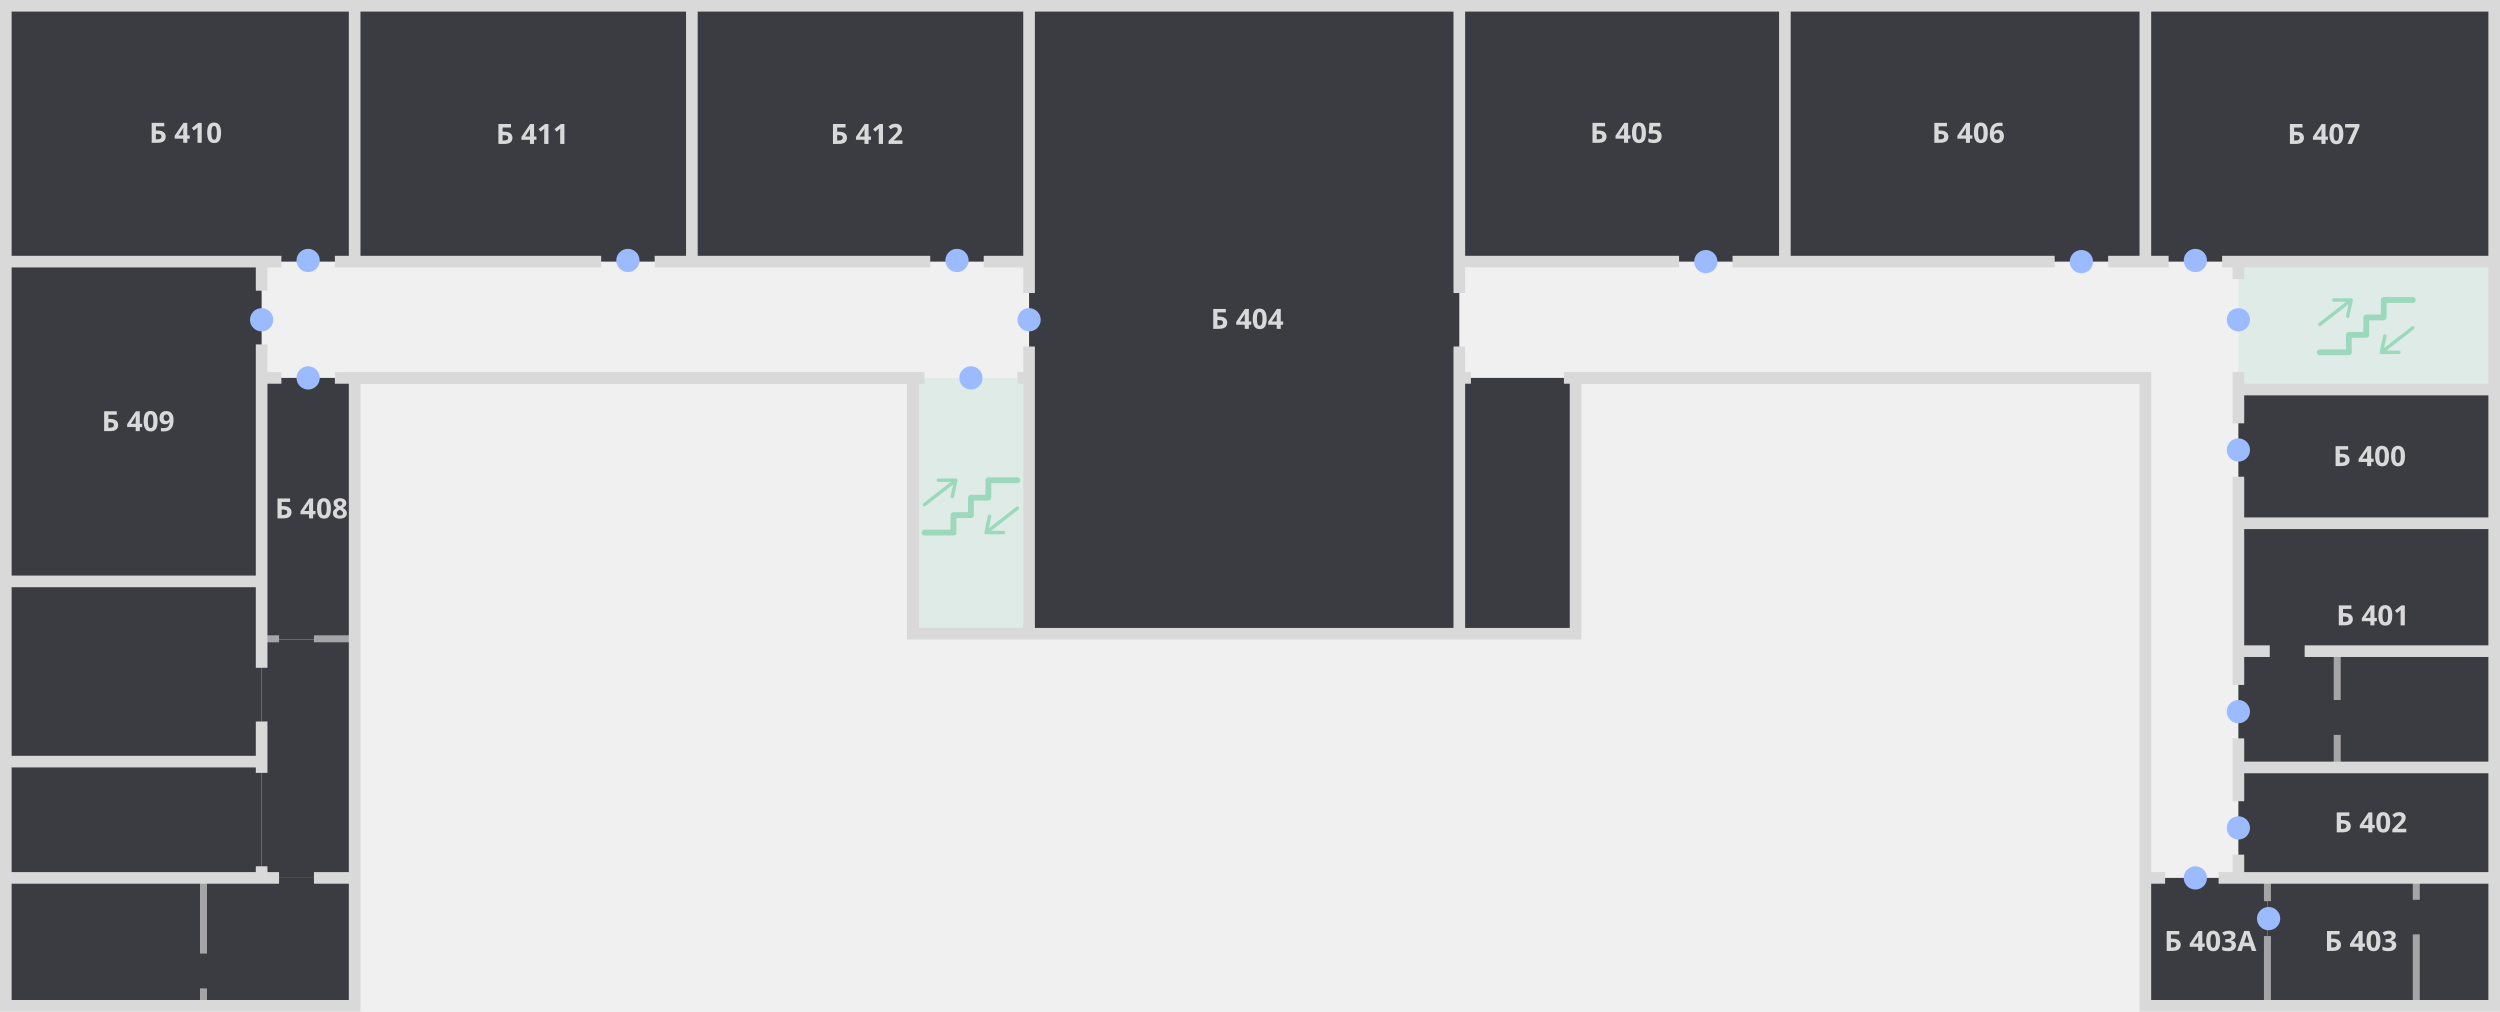
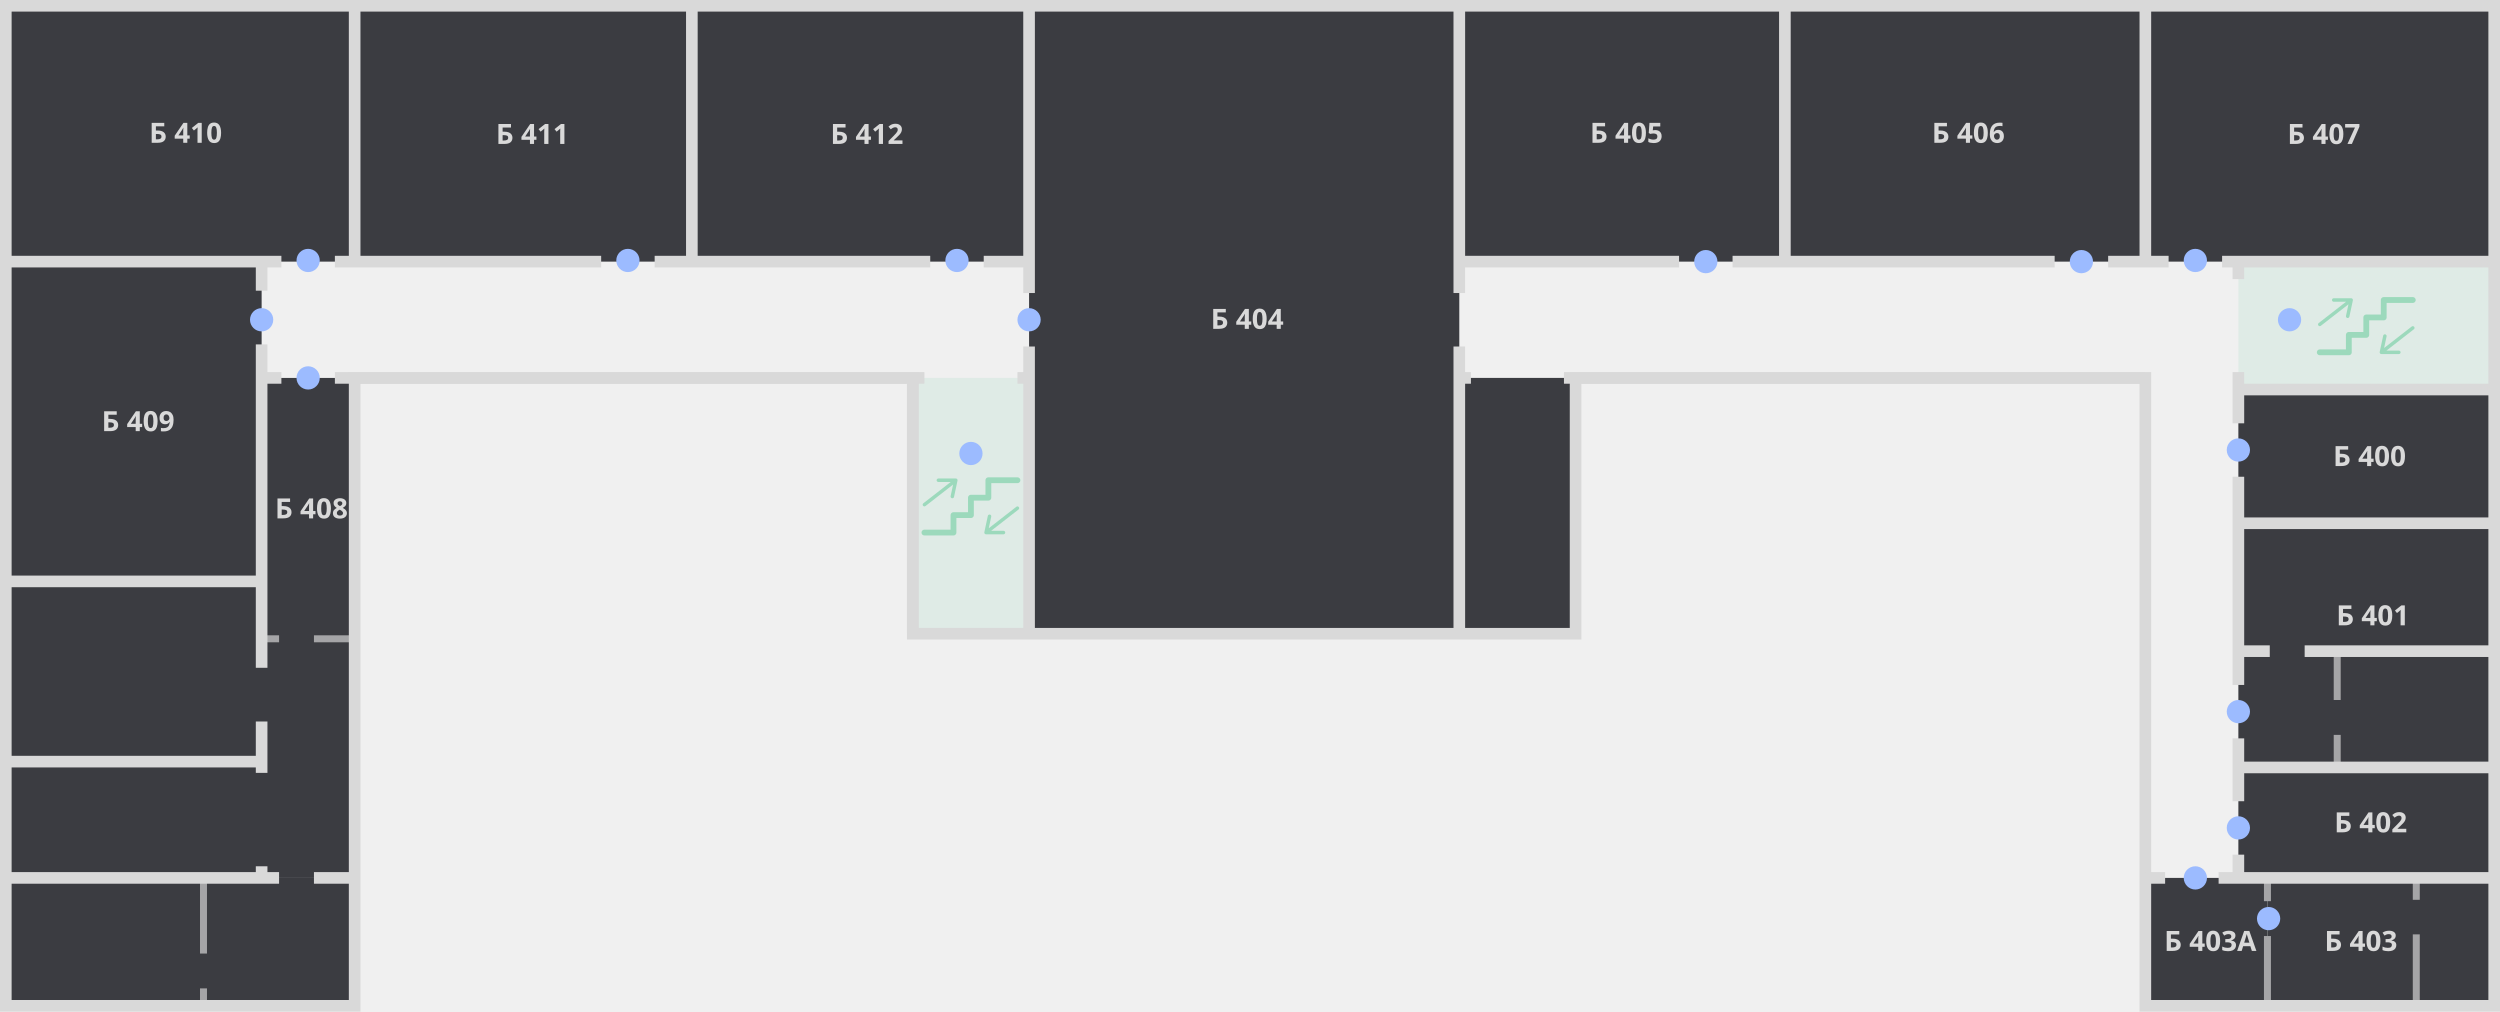
<svg xmlns="http://www.w3.org/2000/svg" width="2150" height="870" viewBox="0 0 2150 870" fill="none">
  <g id="B-4" clip-path="url(#clip0_2001_418)">
    <g id="Spaces">
      <rect id="!b-4-wc" x="5" y="755" width="300" height="110" fill="#3B3C41" />
-       <rect id="Rectangle 94" x="225" y="550" width="80" height="205" fill="#3B3C41" />
      <rect id="!b-4-stair-4" x="1255" y="325" width="100" height="220" fill="#3B3C41" />
      <rect id="b-4-stair-3" opacity="0.2" x="785" y="325" width="100" height="220" fill="#9CD9BC" />
      <rect id="!b-4-stair-2" x="5" y="655" width="220" height="100" fill="#3B3C41" />
      <rect id="b-4-stair-1" opacity="0.2" x="1925" y="225" width="220" height="110" fill="#9CD9BC" />
-       <rect id="b" x="5" y="500" width="220" height="155" fill="#3B3C41" />
      <rect id="b-412" x="595" y="5" width="289.729" height="219.998" fill="#3B3C41" />
      <rect id="b-411" x="305" y="5" width="290" height="219.998" fill="#3B3C41" />
      <rect id="b-410" x="5" y="5" width="300" height="219.998" fill="#3B3C41" />
      <rect id="b-409" x="5" y="225" width="220" height="275" fill="#3B3C41" />
-       <rect id="b-408" x="225" y="325" width="80" height="225" fill="#3B3C41" />
+       <path id="b-408" d="M225 325H305V755H224V655H5.5V500L225 498.958V325Z" fill="#3B3C41" />
      <rect id="b-407" x="1845" y="5" width="300" height="219.998" fill="#3B3C41" />
      <rect id="b-406" x="1535" y="5" width="310" height="220" fill="#3B3C41" />
      <rect id="b-405" x="1255" y="5" width="280" height="220" fill="#3B3C41" />
      <rect id="b-404" x="885" y="5" width="370" height="540" fill="#3B3C41" />
      <rect id="b-403a" x="1845" y="755" width="105" height="110" fill="#3B3C41" />
      <rect id="b-403" x="1950" y="755" width="195" height="110" fill="#3B3C41" />
      <rect id="b-402" x="1925" y="660" width="220" height="95" fill="#3B3C41" />
      <rect id="b-401" x="1925" y="450" width="220" height="210" fill="#3B3C41" />
      <rect id="b-400" x="1925" y="335" width="220" height="115" fill="#3B3C41" />
    </g>
    <g id="Walls">
      <path id="Subtract" fill-rule="evenodd" clip-rule="evenodd" d="M2007 632V660H2013V632H2007ZM2007 602H2013V560H2007V602Z" fill="#A5A5A7" />
      <path id="Subtract_2" fill-rule="evenodd" clip-rule="evenodd" d="M2075 803.559V865H2081V803.559H2075ZM2075 773.829H2081V755H2075V773.829Z" fill="#A5A5A7" />
      <path id="Subtract_3" fill-rule="evenodd" clip-rule="evenodd" d="M1947 805V865H1953V805H1947ZM1947 775H1953V755H1947V775Z" fill="#A5A5A7" />
      <path id="Subtract_4" fill-rule="evenodd" clip-rule="evenodd" d="M240 552.367L240 546.367H225V552.367H240ZM270 552.367H305V546.367H270V552.367Z" fill="#A5A5A7" />
      <path id="Subtract_5" fill-rule="evenodd" clip-rule="evenodd" d="M172 850.017V865H178V850.017H172ZM172 820.052H178V755H172V820.052Z" fill="#A5A5A7" />
      <path id="Vector 232" d="M1925 335H2145" stroke="#D9D9D9" stroke-width="10" />
      <path id="Vector 243" d="M1925 660H2145" stroke="#D9D9D9" stroke-width="10" />
      <path id="Vector 207" d="M305 5V225" stroke="#D9D9D9" stroke-width="10" />
      <path id="Vector 208" d="M595 5V225" stroke="#D9D9D9" stroke-width="10" />
      <path id="Vector 226" d="M785 324.638V544.382" stroke="#D9D9D9" stroke-width="10" />
      <path id="Vector 211" d="M1535 5V225" stroke="#D9D9D9" stroke-width="10" />
      <path id="Vector 212" d="M1845 5V225" stroke="#D9D9D9" stroke-width="10" />
      <path id="Vector 220" d="M5 500H225" stroke="#D9D9D9" stroke-width="10" />
      <path id="Vector 221" d="M5 655H225" stroke="#D9D9D9" stroke-width="10" />
      <path id="Subtract_6" fill-rule="evenodd" clip-rule="evenodd" d="M517 230V220H288V230H517ZM563 230H800V220H563V230ZM885 230H846V220H885V230ZM242 230V220H5V230H242Z" fill="#D9D9D9" />
      <path id="Subtract_7" fill-rule="evenodd" clip-rule="evenodd" d="M1250 545V298H1260V545H1250ZM1260 252V5H1250V252H1260Z" fill="#D9D9D9" />
      <path id="Subtract_8" fill-rule="evenodd" clip-rule="evenodd" d="M880 298V545H890V298H880ZM880 252H890V5H880V252Z" fill="#D9D9D9" />
      <path id="Subtract_9" fill-rule="evenodd" clip-rule="evenodd" d="M240 750H5V760H240V750ZM270 760H305V750H270V760Z" fill="#D9D9D9" />
      <path id="Subtract_10" fill-rule="evenodd" clip-rule="evenodd" d="M1265 330L1265 320H1255V330H1265ZM1345 330H1845V320H1345V330Z" fill="#D9D9D9" />
      <path id="Subtract_11" fill-rule="evenodd" clip-rule="evenodd" d="M220 296.187V574.301H230V296.187H220ZM220 664.675V620.488H230V664.675H220ZM220 745V755H230V745H220ZM220 250L230 250V225H220V250Z" fill="#D9D9D9" />
      <path id="Subtract_12" fill-rule="evenodd" clip-rule="evenodd" d="M795 330V320H288V330H795ZM875 330H885V320H875V330ZM242 320L242 330H225V320H242Z" fill="#D9D9D9" />
      <path id="Subtract_13" fill-rule="evenodd" clip-rule="evenodd" d="M1865 230V220H1813V230H1865ZM1911 230H2145V220H1911V230ZM1767 220V230H1490V220H1767ZM1444 230V220H1255V230H1444Z" fill="#D9D9D9" />
      <path id="Vector 329" d="M2145 5H5V865H305V325H785V545H1355V325H1845V865H2145V5Z" stroke="#D9D9D9" stroke-width="10" />
      <path id="Subtract_14" fill-rule="evenodd" clip-rule="evenodd" d="M1862 760L1862 750H1845V760H1862ZM1908 760H2145V750H1908V760Z" fill="#D9D9D9" />
      <path id="Subtract_15" fill-rule="evenodd" clip-rule="evenodd" d="M1952 565L1952 555H1925V565H1952ZM1982 565H2145V555H1982V565Z" fill="#D9D9D9" />
      <path id="Subtract_16" fill-rule="evenodd" clip-rule="evenodd" d="M1920 689.053V635H1930V689.053H1920ZM1920 735V755H1930V735H1920ZM1930 589.053H1920V410H1930V589.053ZM1920 320V364.053H1930V320H1920ZM1920 240V225H1930V240L1920 240Z" fill="#D9D9D9" />
      <path id="Vector 242" d="M1925 450H2145" stroke="#D9D9D9" stroke-width="10" />
    </g>
    <g id="Textes">
      <text id="t-b412" fill="#D9D9D9" xml:space="preserve" style="white-space: pre" font-family="GothamSSm" font-size="24" font-weight="bold" letter-spacing="0em">
        <tspan x="714.18" y="123.8">Б 412</tspan>
      </text>
      <text id="t-b411" fill="#D9D9D9" xml:space="preserve" style="white-space: pre" font-family="GothamSSm" font-size="24" font-weight="bold" letter-spacing="0em">
        <tspan x="426.473" y="123.8">Б 411</tspan>
      </text>
      <text id="t-b410" fill="#D9D9D9" xml:space="preserve" style="white-space: pre" font-family="GothamSSm" font-size="24" font-weight="bold" letter-spacing="0em">
        <tspan x="128.289" y="122.8">Б 410</tspan>
      </text>
      <text id="t-b409" fill="#D9D9D9" xml:space="preserve" style="white-space: pre" font-family="GothamSSm" font-size="24" font-weight="bold" letter-spacing="0em">
        <tspan x="236.48" y="445.8">Б 408</tspan>
      </text>
      <text id="t-b409_2" fill="#D9D9D9" xml:space="preserve" style="white-space: pre" font-family="GothamSSm" font-size="24" font-weight="bold" letter-spacing="0em">
        <tspan x="87.41" y="370.8">Б 409</tspan>
      </text>
      <text id="t-b407" fill="#D9D9D9" xml:space="preserve" style="white-space: pre" font-family="GothamSSm" font-size="24" font-weight="bold" letter-spacing="0em">
        <tspan x="1967.16" y="123.8">Б 407</tspan>
      </text>
      <text id="t-b406" fill="#D9D9D9" xml:space="preserve" style="white-space: pre" font-family="GothamSSm" font-size="24" font-weight="bold" letter-spacing="0em">
        <tspan x="1661.39" y="122.8">Б 406</tspan>
      </text>
      <text id="t-b405" fill="#D9D9D9" xml:space="preserve" style="white-space: pre" font-family="GothamSSm" font-size="24" font-weight="bold" letter-spacing="0em">
        <tspan x="1367.38" y="122.8">Б 405</tspan>
      </text>
      <text id="t-b404" fill="#D9D9D9" xml:space="preserve" style="white-space: pre" font-family="GothamSSm" font-size="24" font-weight="bold" letter-spacing="0em">
        <tspan x="1041.21" y="282.8">Б 404</tspan>
      </text>
      <text id="t-b-403Ð°" fill="#D9D9D9" xml:space="preserve" style="white-space: pre" font-family="GothamSSm" font-size="24" font-weight="bold" letter-spacing="0em">
        <tspan x="1861.2" y="817.8">Б 403А</tspan>
      </text>
      <text id="t-b401" fill="#D9D9D9" xml:space="preserve" style="white-space: pre" font-family="GothamSSm" font-size="24" font-weight="bold" letter-spacing="0em">
        <tspan x="1999.05" y="817.8">Б 403</tspan>
      </text>
      <text id="t-b407_2" fill="#D9D9D9" xml:space="preserve" style="white-space: pre" font-family="GothamSSm" font-size="24" font-weight="bold" letter-spacing="0em">
        <tspan x="2006.44" y="400.8">Б 400</tspan>
      </text>
      <text id="t-b407_3" fill="#D9D9D9" xml:space="preserve" style="white-space: pre" font-family="GothamSSm" font-size="24" font-weight="bold" letter-spacing="0em">
        <tspan x="2009.22" y="537.8">Б 401</tspan>
      </text>
      <text id="t-b407_4" fill="#D9D9D9" xml:space="preserve" style="white-space: pre" font-family="GothamSSm" font-size="24" font-weight="bold" letter-spacing="0em">
        <tspan x="2007.45" y="715.8">Б 402</tspan>
      </text>
    </g>
    <g id="Entrances">
      <circle id="1" cx="1925" cy="387" r="10" fill="#9CBBFF" />
-       <circle id="2" cx="1925" cy="275" r="10" fill="#9CBBFF" />
+       <circle id="2" cx="1969" cy="275" r="10" fill="#9CBBFF" />
      <circle id="22" cx="1925" cy="612" r="10" fill="#9CBBFF" />
      <circle id="18" cx="1925" cy="712" r="10" fill="#9CBBFF" />
      <circle id="23" cx="1888" cy="755" r="10" fill="#9CBBFF" />
      <circle id="24" cx="1951" cy="790" r="10" fill="#9CBBFF" />
      <circle id="4" cx="1888" cy="224" r="10" fill="#9CBBFF" />
      <circle id="6" cx="1467" cy="225" r="10" fill="#9CBBFF" />
      <circle id="10" cx="823" cy="224" r="10" fill="#9CBBFF" />
-       <circle id="11" cx="835" cy="325" r="10" fill="#9CBBFF" />
+       <circle id="11" cx="835" cy="390" r="10" fill="#9CBBFF" />
      <circle id="12" cx="540" cy="224" r="10" fill="#9CBBFF" />
      <circle id="13" cx="265" cy="224" r="10" fill="#9CBBFF" />
      <circle id="14" cx="225" cy="275" r="10" fill="#9CBBFF" />
      <circle id="20" cx="265" cy="325" r="10" fill="#9CBBFF" />
      <circle id="9" cx="885" cy="275" r="10" fill="#9CBBFF" />
      <circle id="5" cx="1790" cy="225" r="10" fill="#9CBBFF" />
    </g>
    <g id="Icons">
      <g id="Stair">
        <g id="Stair frame">
          <path id="Vector 152" d="M875 413H850V428H835V443H820V458H795" stroke="#9CD9BC" stroke-width="5" stroke-linecap="round" stroke-linejoin="round" />
          <path id="Vector 154" d="M807 413H822M822 413L819 427M822 413L795 434" stroke="#9CD9BC" stroke-width="3" stroke-linecap="round" stroke-linejoin="round" />
          <path id="Vector 155" d="M863 458H848M848 458L851 444M848 458L875 437" stroke="#9CD9BC" stroke-width="3" stroke-linecap="round" stroke-linejoin="round" />
        </g>
      </g>
      <g id="Stair_2">
        <g id="Stair frame_2">
          <path id="Vector 152_2" d="M2075 258H2050V273H2035V288H2020V303H1995" stroke="#9CD9BC" stroke-width="5" stroke-linecap="round" stroke-linejoin="round" />
          <path id="Vector 154_2" d="M2007 258H2022M2022 258L2019 272M2022 258L1995 279" stroke="#9CD9BC" stroke-width="3" stroke-linecap="round" stroke-linejoin="round" />
          <path id="Vector 155_2" d="M2063 303H2048M2048 303L2051 289M2048 303L2075 282" stroke="#9CD9BC" stroke-width="3" stroke-linecap="round" stroke-linejoin="round" />
        </g>
      </g>
    </g>
  </g>
  <defs>
    <clipPath id="clip0_2001_418">
      <rect width="2150" height="870" fill="white" />
    </clipPath>
  </defs>
</svg>
